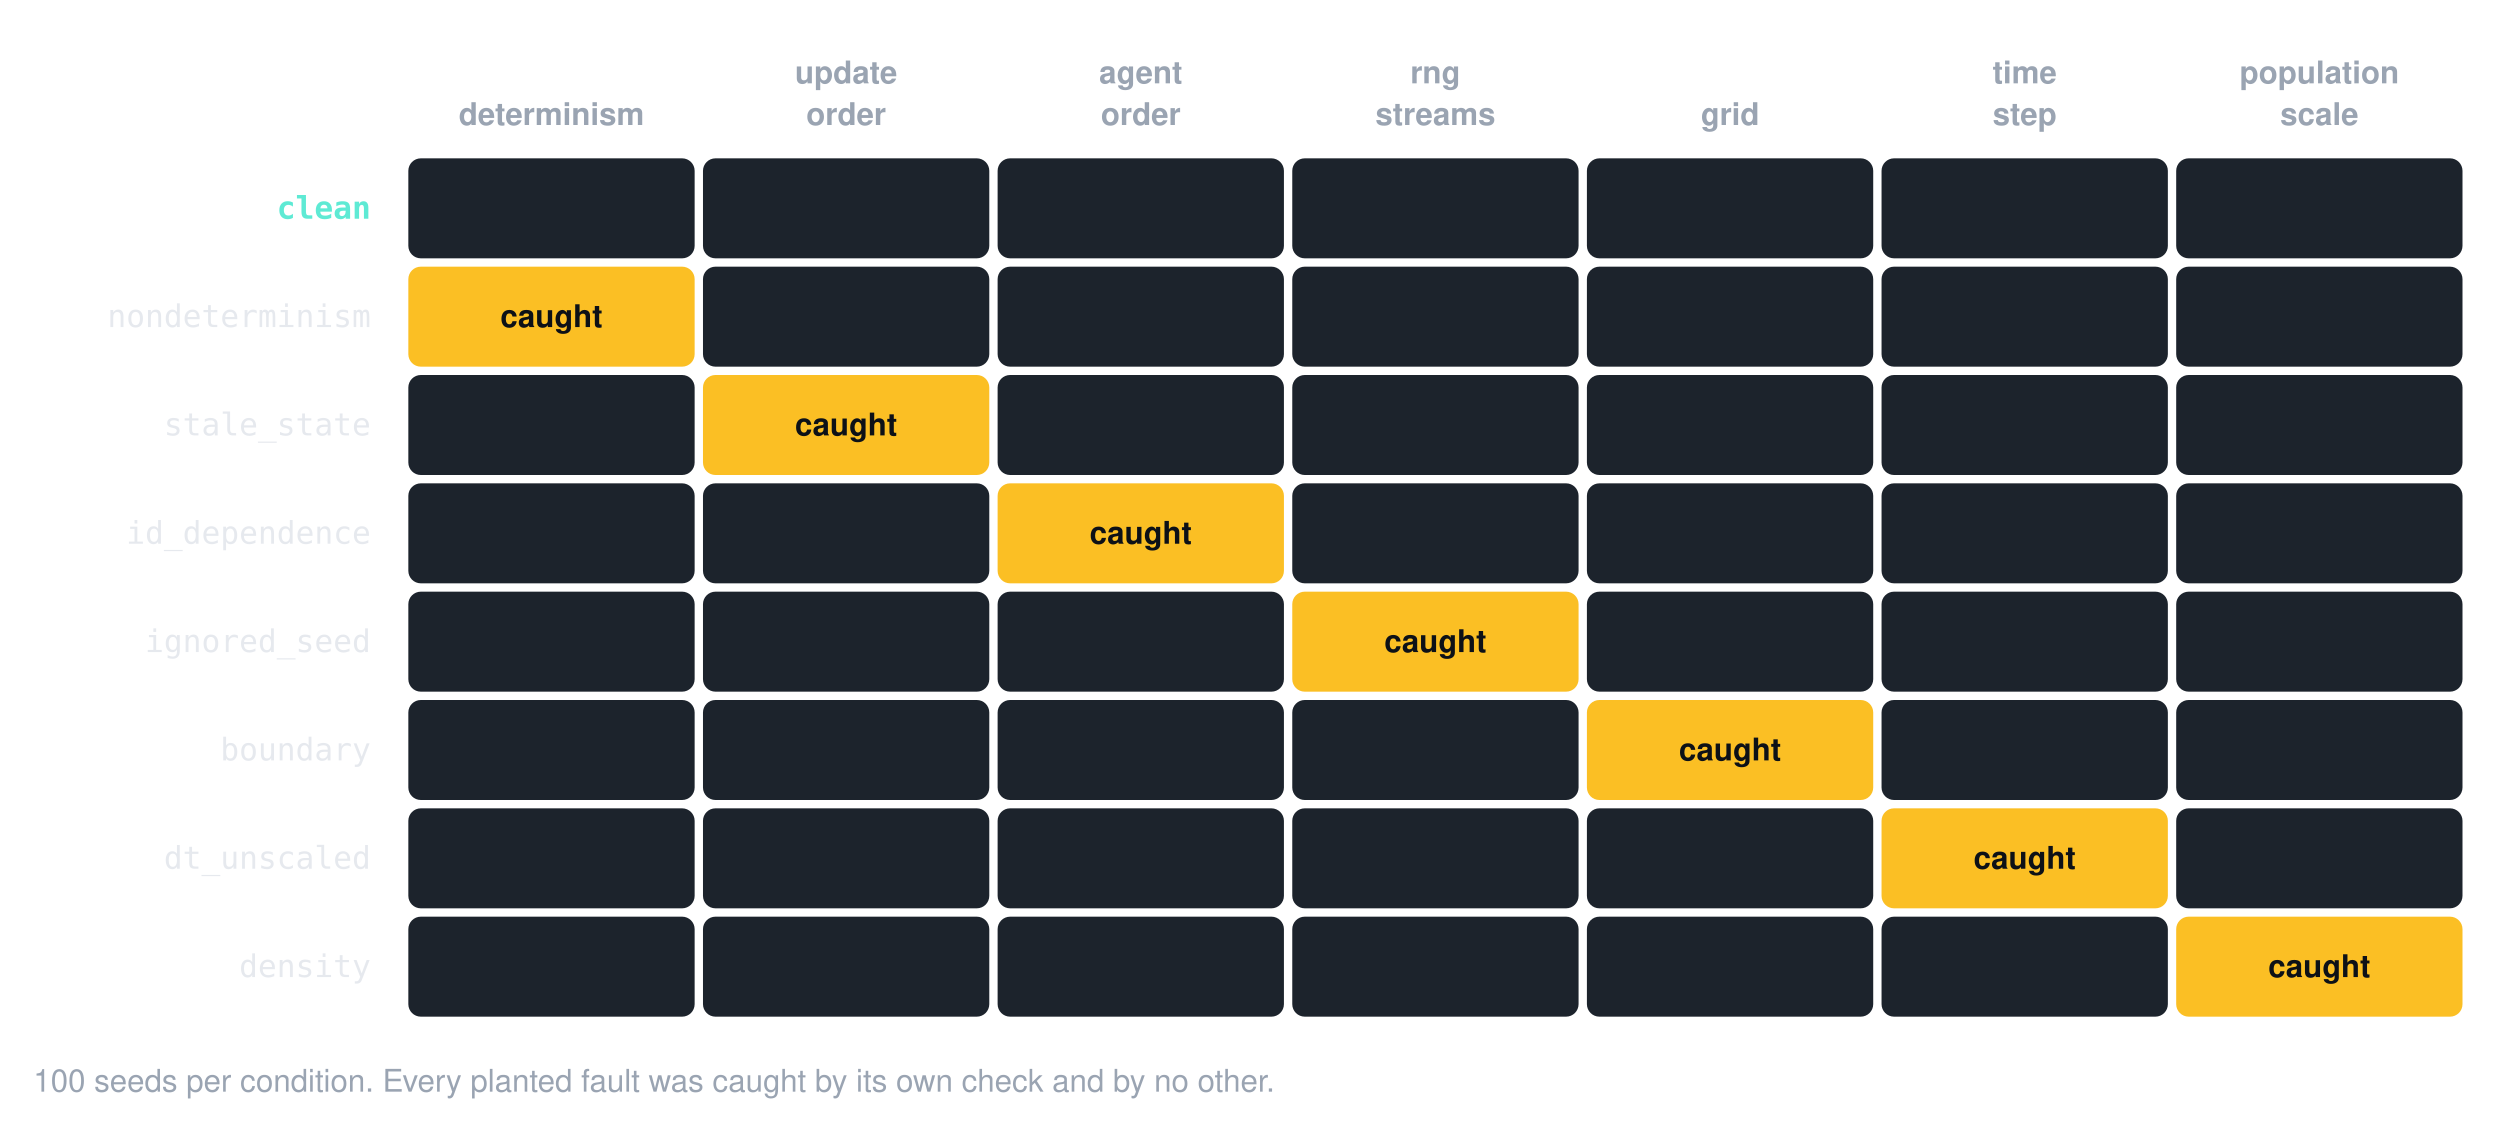
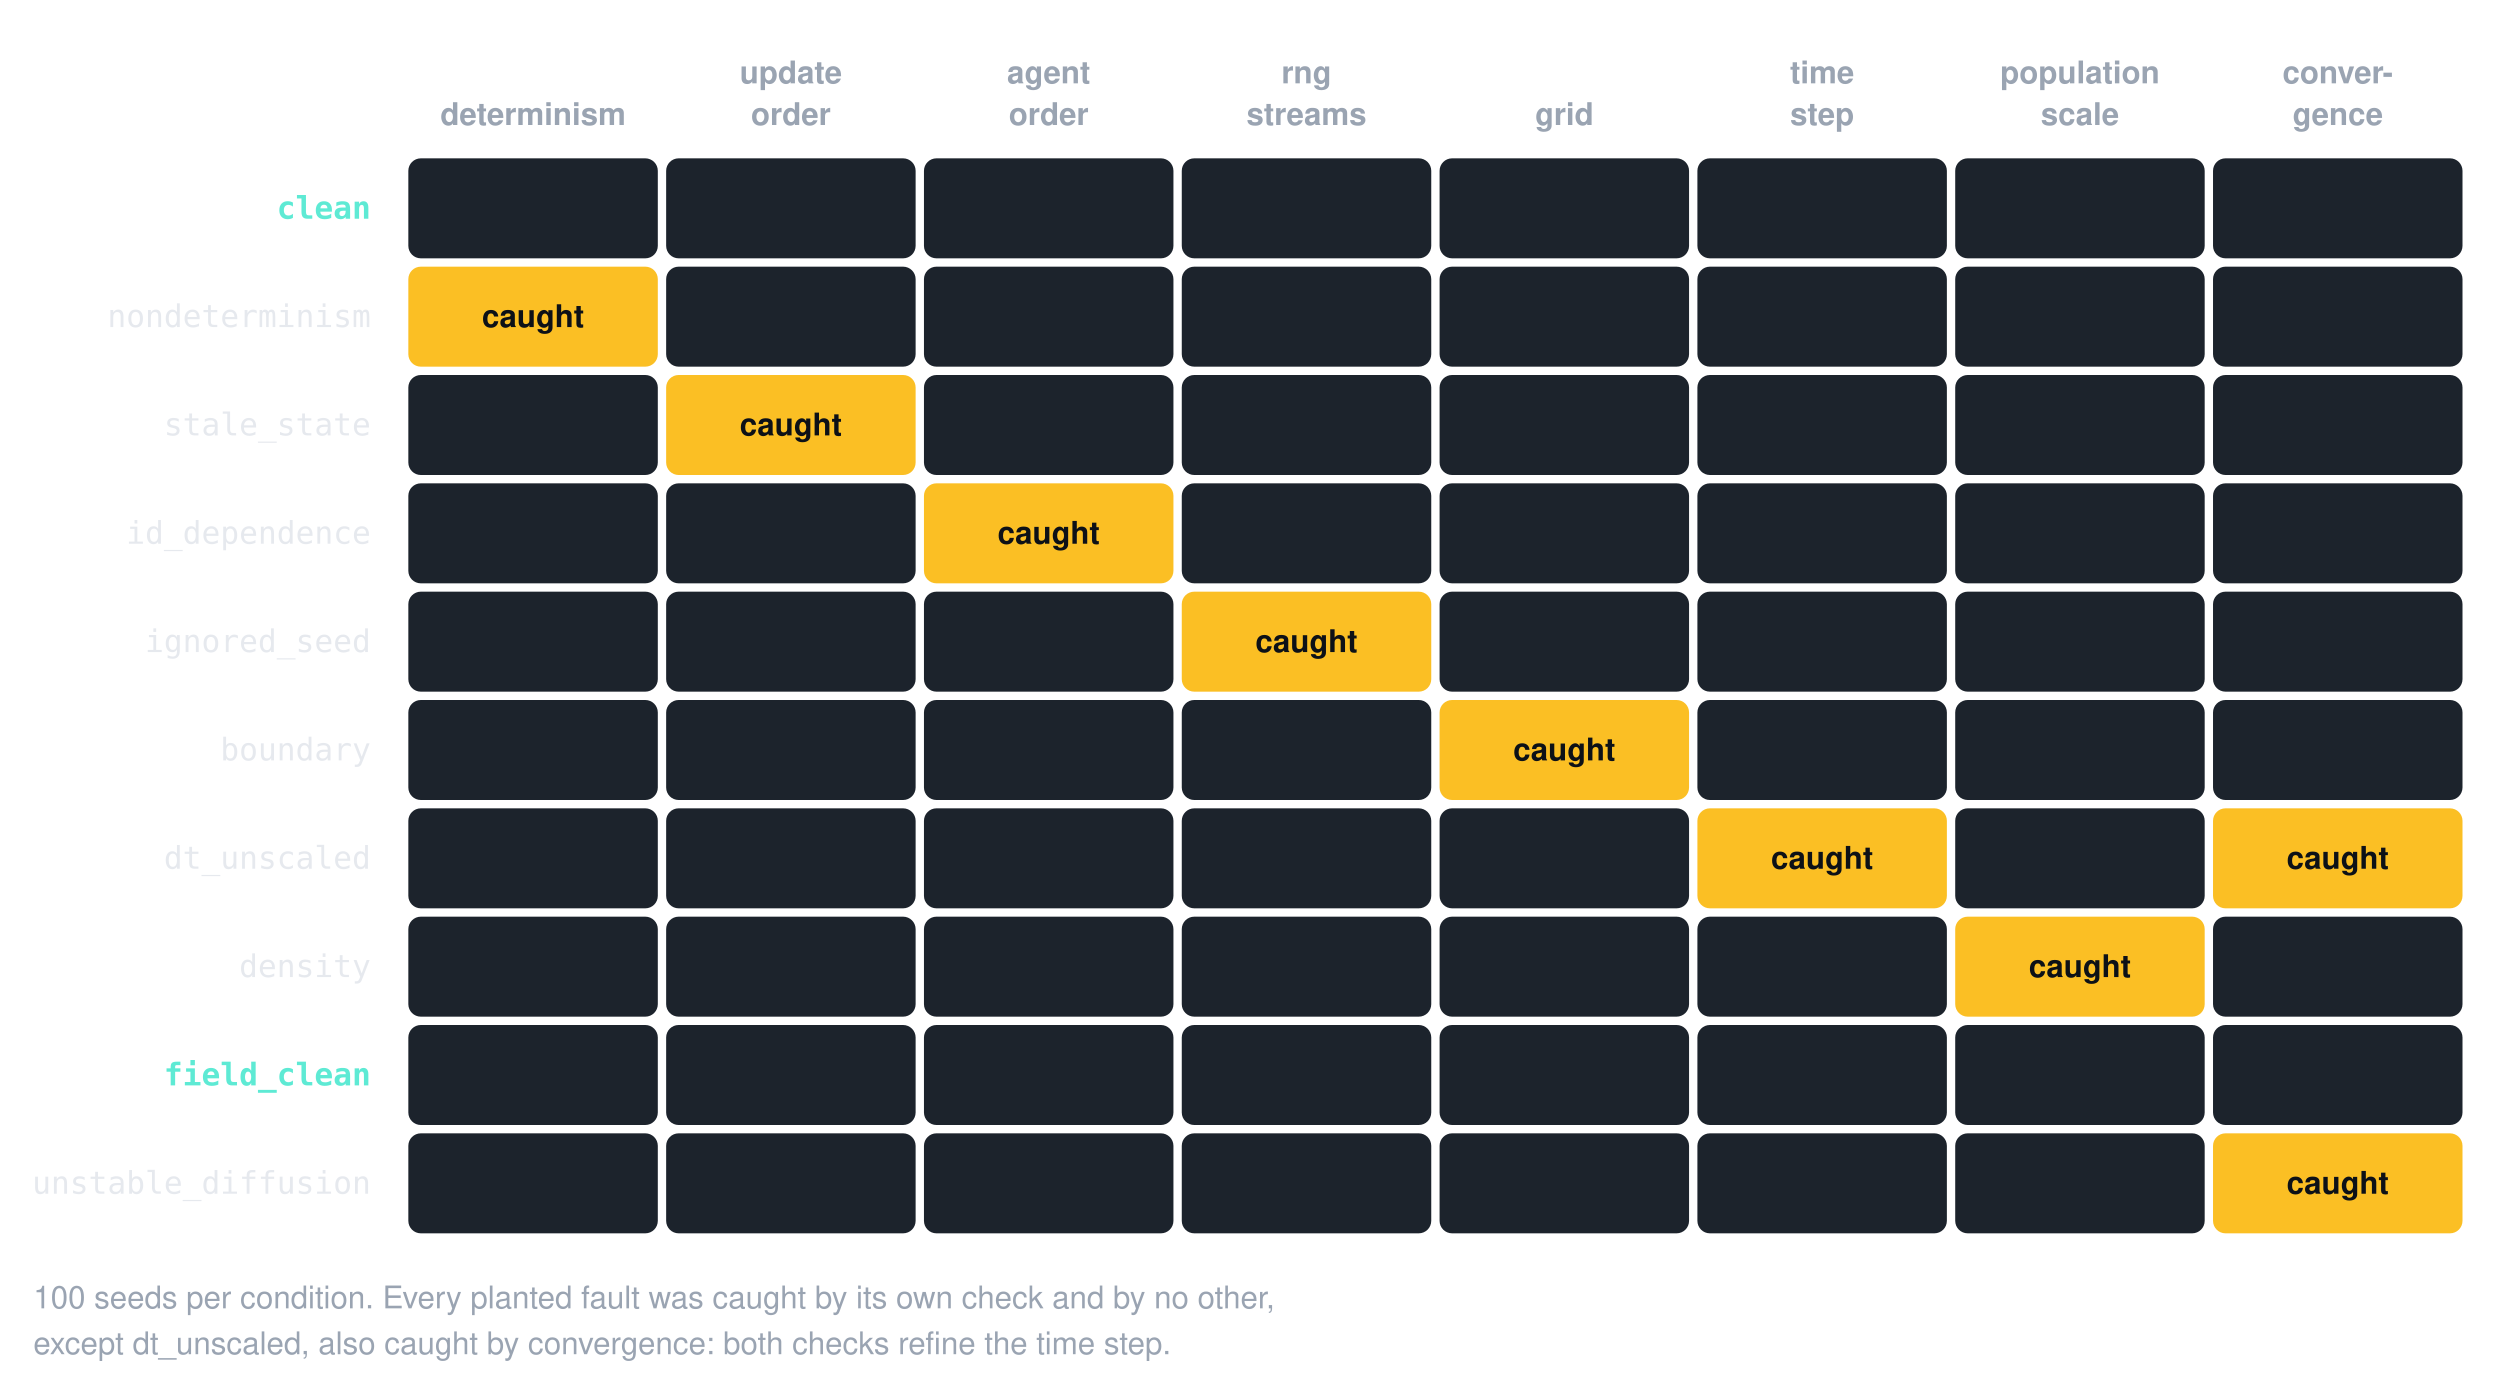
- <svg xmlns="http://www.w3.org/2000/svg" viewBox="0 0 1200 540" width="1200" height="540" role="img" aria-labelledby="t">
-   <text x="264.714" y="60" font-family="-apple-system, BlinkMacSystemFont, 'Segoe UI', Helvetica, Arial, sans-serif" font-size="15" font-weight="600" fill="#9aa4b2" text-anchor="middle">determinism</text>
-   <text x="406.143" y="40" font-family="-apple-system, BlinkMacSystemFont, 'Segoe UI', Helvetica, Arial, sans-serif" font-size="15" font-weight="600" fill="#9aa4b2" text-anchor="middle">update</text>
-   <text x="406.143" y="60" font-family="-apple-system, BlinkMacSystemFont, 'Segoe UI', Helvetica, Arial, sans-serif" font-size="15" font-weight="600" fill="#9aa4b2" text-anchor="middle">order</text>
-   <text x="547.571" y="40" font-family="-apple-system, BlinkMacSystemFont, 'Segoe UI', Helvetica, Arial, sans-serif" font-size="15" font-weight="600" fill="#9aa4b2" text-anchor="middle">agent</text>
-   <text x="547.571" y="60" font-family="-apple-system, BlinkMacSystemFont, 'Segoe UI', Helvetica, Arial, sans-serif" font-size="15" font-weight="600" fill="#9aa4b2" text-anchor="middle">order</text>
-   <text x="689" y="40" font-family="-apple-system, BlinkMacSystemFont, 'Segoe UI', Helvetica, Arial, sans-serif" font-size="15" font-weight="600" fill="#9aa4b2" text-anchor="middle">rng</text>
-   <text x="689" y="60" font-family="-apple-system, BlinkMacSystemFont, 'Segoe UI', Helvetica, Arial, sans-serif" font-size="15" font-weight="600" fill="#9aa4b2" text-anchor="middle">streams</text>
-   <text x="830.429" y="60" font-family="-apple-system, BlinkMacSystemFont, 'Segoe UI', Helvetica, Arial, sans-serif" font-size="15" font-weight="600" fill="#9aa4b2" text-anchor="middle">grid</text>
-   <text x="971.857" y="40" font-family="-apple-system, BlinkMacSystemFont, 'Segoe UI', Helvetica, Arial, sans-serif" font-size="15" font-weight="600" fill="#9aa4b2" text-anchor="middle">time</text>
-   <text x="971.857" y="60" font-family="-apple-system, BlinkMacSystemFont, 'Segoe UI', Helvetica, Arial, sans-serif" font-size="15" font-weight="600" fill="#9aa4b2" text-anchor="middle">step</text>
-   <text x="1113.29" y="40" font-family="-apple-system, BlinkMacSystemFont, 'Segoe UI', Helvetica, Arial, sans-serif" font-size="15" font-weight="600" fill="#9aa4b2" text-anchor="middle">population</text>
-   <text x="1113.29" y="60" font-family="-apple-system, BlinkMacSystemFont, 'Segoe UI', Helvetica, Arial, sans-serif" font-size="15" font-weight="600" fill="#9aa4b2" text-anchor="middle">scale</text>
+ <svg xmlns="http://www.w3.org/2000/svg" viewBox="0 0 1200 666" width="1200" height="666" role="img" aria-labelledby="t">
+   <text x="255.875" y="60" font-family="-apple-system, BlinkMacSystemFont, 'Segoe UI', Helvetica, Arial, sans-serif" font-size="15" font-weight="600" fill="#9aa4b2" text-anchor="middle">determinism</text>
+   <text x="379.625" y="40" font-family="-apple-system, BlinkMacSystemFont, 'Segoe UI', Helvetica, Arial, sans-serif" font-size="15" font-weight="600" fill="#9aa4b2" text-anchor="middle">update</text>
+   <text x="379.625" y="60" font-family="-apple-system, BlinkMacSystemFont, 'Segoe UI', Helvetica, Arial, sans-serif" font-size="15" font-weight="600" fill="#9aa4b2" text-anchor="middle">order</text>
+   <text x="503.375" y="40" font-family="-apple-system, BlinkMacSystemFont, 'Segoe UI', Helvetica, Arial, sans-serif" font-size="15" font-weight="600" fill="#9aa4b2" text-anchor="middle">agent</text>
+   <text x="503.375" y="60" font-family="-apple-system, BlinkMacSystemFont, 'Segoe UI', Helvetica, Arial, sans-serif" font-size="15" font-weight="600" fill="#9aa4b2" text-anchor="middle">order</text>
+   <text x="627.125" y="40" font-family="-apple-system, BlinkMacSystemFont, 'Segoe UI', Helvetica, Arial, sans-serif" font-size="15" font-weight="600" fill="#9aa4b2" text-anchor="middle">rng</text>
+   <text x="627.125" y="60" font-family="-apple-system, BlinkMacSystemFont, 'Segoe UI', Helvetica, Arial, sans-serif" font-size="15" font-weight="600" fill="#9aa4b2" text-anchor="middle">streams</text>
+   <text x="750.875" y="60" font-family="-apple-system, BlinkMacSystemFont, 'Segoe UI', Helvetica, Arial, sans-serif" font-size="15" font-weight="600" fill="#9aa4b2" text-anchor="middle">grid</text>
+   <text x="874.625" y="40" font-family="-apple-system, BlinkMacSystemFont, 'Segoe UI', Helvetica, Arial, sans-serif" font-size="15" font-weight="600" fill="#9aa4b2" text-anchor="middle">time</text>
+   <text x="874.625" y="60" font-family="-apple-system, BlinkMacSystemFont, 'Segoe UI', Helvetica, Arial, sans-serif" font-size="15" font-weight="600" fill="#9aa4b2" text-anchor="middle">step</text>
+   <text x="998.375" y="40" font-family="-apple-system, BlinkMacSystemFont, 'Segoe UI', Helvetica, Arial, sans-serif" font-size="15" font-weight="600" fill="#9aa4b2" text-anchor="middle">population</text>
+   <text x="998.375" y="60" font-family="-apple-system, BlinkMacSystemFont, 'Segoe UI', Helvetica, Arial, sans-serif" font-size="15" font-weight="600" fill="#9aa4b2" text-anchor="middle">scale</text>
+   <text x="1122.12" y="40" font-family="-apple-system, BlinkMacSystemFont, 'Segoe UI', Helvetica, Arial, sans-serif" font-size="15" font-weight="600" fill="#9aa4b2" text-anchor="middle">conver-</text>
+   <text x="1122.12" y="60" font-family="-apple-system, BlinkMacSystemFont, 'Segoe UI', Helvetica, Arial, sans-serif" font-size="15" font-weight="600" fill="#9aa4b2" text-anchor="middle">gence</text>
  <text x="178" y="105" font-family="ui-monospace, SFMono-Regular, Menlo, Consolas, monospace" font-size="15" font-weight="600" fill="#5eead4" text-anchor="end">clean</text>
-   <rect x="196" y="76" width="137.429" height="48" rx="6" fill="#1c232c" />
-   <rect x="337.429" y="76" width="137.429" height="48" rx="6" fill="#1c232c" />
-   <rect x="478.857" y="76" width="137.429" height="48" rx="6" fill="#1c232c" />
-   <rect x="620.286" y="76" width="137.429" height="48" rx="6" fill="#1c232c" />
-   <rect x="761.714" y="76" width="137.429" height="48" rx="6" fill="#1c232c" />
-   <rect x="903.143" y="76" width="137.429" height="48" rx="6" fill="#1c232c" />
-   <rect x="1044.57" y="76" width="137.429" height="48" rx="6" fill="#1c232c" />
+   <rect x="196" y="76" width="119.75" height="48" rx="6" fill="#1c232c" />
+   <rect x="319.75" y="76" width="119.75" height="48" rx="6" fill="#1c232c" />
+   <rect x="443.5" y="76" width="119.75" height="48" rx="6" fill="#1c232c" />
+   <rect x="567.25" y="76" width="119.75" height="48" rx="6" fill="#1c232c" />
+   <rect x="691" y="76" width="119.75" height="48" rx="6" fill="#1c232c" />
+   <rect x="814.75" y="76" width="119.75" height="48" rx="6" fill="#1c232c" />
+   <rect x="938.5" y="76" width="119.75" height="48" rx="6" fill="#1c232c" />
+   <rect x="1062.25" y="76" width="119.75" height="48" rx="6" fill="#1c232c" />
  <text x="178" y="157" font-family="ui-monospace, SFMono-Regular, Menlo, Consolas, monospace" font-size="15" font-weight="400" fill="#e6e9ee" text-anchor="end">nondeterminism</text>
-   <rect x="196" y="128" width="137.429" height="48" rx="6" fill="#fbbf24" />
-   <text x="264.714" y="157" font-family="-apple-system, BlinkMacSystemFont, 'Segoe UI', Helvetica, Arial, sans-serif" font-size="15" font-weight="700" fill="#0d1117" text-anchor="middle">caught</text>
-   <rect x="337.429" y="128" width="137.429" height="48" rx="6" fill="#1c232c" />
-   <rect x="478.857" y="128" width="137.429" height="48" rx="6" fill="#1c232c" />
-   <rect x="620.286" y="128" width="137.429" height="48" rx="6" fill="#1c232c" />
-   <rect x="761.714" y="128" width="137.429" height="48" rx="6" fill="#1c232c" />
-   <rect x="903.143" y="128" width="137.429" height="48" rx="6" fill="#1c232c" />
-   <rect x="1044.57" y="128" width="137.429" height="48" rx="6" fill="#1c232c" />
+   <rect x="196" y="128" width="119.75" height="48" rx="6" fill="#fbbf24" />
+   <text x="255.875" y="157" font-family="-apple-system, BlinkMacSystemFont, 'Segoe UI', Helvetica, Arial, sans-serif" font-size="15" font-weight="700" fill="#0d1117" text-anchor="middle">caught</text>
+   <rect x="319.75" y="128" width="119.75" height="48" rx="6" fill="#1c232c" />
+   <rect x="443.5" y="128" width="119.75" height="48" rx="6" fill="#1c232c" />
+   <rect x="567.25" y="128" width="119.75" height="48" rx="6" fill="#1c232c" />
+   <rect x="691" y="128" width="119.75" height="48" rx="6" fill="#1c232c" />
+   <rect x="814.75" y="128" width="119.75" height="48" rx="6" fill="#1c232c" />
+   <rect x="938.5" y="128" width="119.75" height="48" rx="6" fill="#1c232c" />
+   <rect x="1062.25" y="128" width="119.75" height="48" rx="6" fill="#1c232c" />
  <text x="178" y="209" font-family="ui-monospace, SFMono-Regular, Menlo, Consolas, monospace" font-size="15" font-weight="400" fill="#e6e9ee" text-anchor="end">stale_state</text>
-   <rect x="196" y="180" width="137.429" height="48" rx="6" fill="#1c232c" />
-   <rect x="337.429" y="180" width="137.429" height="48" rx="6" fill="#fbbf24" />
-   <text x="406.143" y="209" font-family="-apple-system, BlinkMacSystemFont, 'Segoe UI', Helvetica, Arial, sans-serif" font-size="15" font-weight="700" fill="#0d1117" text-anchor="middle">caught</text>
-   <rect x="478.857" y="180" width="137.429" height="48" rx="6" fill="#1c232c" />
-   <rect x="620.286" y="180" width="137.429" height="48" rx="6" fill="#1c232c" />
-   <rect x="761.714" y="180" width="137.429" height="48" rx="6" fill="#1c232c" />
-   <rect x="903.143" y="180" width="137.429" height="48" rx="6" fill="#1c232c" />
-   <rect x="1044.57" y="180" width="137.429" height="48" rx="6" fill="#1c232c" />
+   <rect x="196" y="180" width="119.75" height="48" rx="6" fill="#1c232c" />
+   <rect x="319.75" y="180" width="119.75" height="48" rx="6" fill="#fbbf24" />
+   <text x="379.625" y="209" font-family="-apple-system, BlinkMacSystemFont, 'Segoe UI', Helvetica, Arial, sans-serif" font-size="15" font-weight="700" fill="#0d1117" text-anchor="middle">caught</text>
+   <rect x="443.5" y="180" width="119.75" height="48" rx="6" fill="#1c232c" />
+   <rect x="567.25" y="180" width="119.75" height="48" rx="6" fill="#1c232c" />
+   <rect x="691" y="180" width="119.75" height="48" rx="6" fill="#1c232c" />
+   <rect x="814.75" y="180" width="119.75" height="48" rx="6" fill="#1c232c" />
+   <rect x="938.5" y="180" width="119.75" height="48" rx="6" fill="#1c232c" />
+   <rect x="1062.25" y="180" width="119.75" height="48" rx="6" fill="#1c232c" />
  <text x="178" y="261" font-family="ui-monospace, SFMono-Regular, Menlo, Consolas, monospace" font-size="15" font-weight="400" fill="#e6e9ee" text-anchor="end">id_dependence</text>
-   <rect x="196" y="232" width="137.429" height="48" rx="6" fill="#1c232c" />
-   <rect x="337.429" y="232" width="137.429" height="48" rx="6" fill="#1c232c" />
-   <rect x="478.857" y="232" width="137.429" height="48" rx="6" fill="#fbbf24" />
-   <text x="547.571" y="261" font-family="-apple-system, BlinkMacSystemFont, 'Segoe UI', Helvetica, Arial, sans-serif" font-size="15" font-weight="700" fill="#0d1117" text-anchor="middle">caught</text>
-   <rect x="620.286" y="232" width="137.429" height="48" rx="6" fill="#1c232c" />
-   <rect x="761.714" y="232" width="137.429" height="48" rx="6" fill="#1c232c" />
-   <rect x="903.143" y="232" width="137.429" height="48" rx="6" fill="#1c232c" />
-   <rect x="1044.57" y="232" width="137.429" height="48" rx="6" fill="#1c232c" />
+   <rect x="196" y="232" width="119.75" height="48" rx="6" fill="#1c232c" />
+   <rect x="319.75" y="232" width="119.75" height="48" rx="6" fill="#1c232c" />
+   <rect x="443.5" y="232" width="119.75" height="48" rx="6" fill="#fbbf24" />
+   <text x="503.375" y="261" font-family="-apple-system, BlinkMacSystemFont, 'Segoe UI', Helvetica, Arial, sans-serif" font-size="15" font-weight="700" fill="#0d1117" text-anchor="middle">caught</text>
+   <rect x="567.25" y="232" width="119.75" height="48" rx="6" fill="#1c232c" />
+   <rect x="691" y="232" width="119.75" height="48" rx="6" fill="#1c232c" />
+   <rect x="814.75" y="232" width="119.75" height="48" rx="6" fill="#1c232c" />
+   <rect x="938.5" y="232" width="119.75" height="48" rx="6" fill="#1c232c" />
+   <rect x="1062.25" y="232" width="119.75" height="48" rx="6" fill="#1c232c" />
  <text x="178" y="313" font-family="ui-monospace, SFMono-Regular, Menlo, Consolas, monospace" font-size="15" font-weight="400" fill="#e6e9ee" text-anchor="end">ignored_seed</text>
-   <rect x="196" y="284" width="137.429" height="48" rx="6" fill="#1c232c" />
-   <rect x="337.429" y="284" width="137.429" height="48" rx="6" fill="#1c232c" />
-   <rect x="478.857" y="284" width="137.429" height="48" rx="6" fill="#1c232c" />
-   <rect x="620.286" y="284" width="137.429" height="48" rx="6" fill="#fbbf24" />
-   <text x="689" y="313" font-family="-apple-system, BlinkMacSystemFont, 'Segoe UI', Helvetica, Arial, sans-serif" font-size="15" font-weight="700" fill="#0d1117" text-anchor="middle">caught</text>
-   <rect x="761.714" y="284" width="137.429" height="48" rx="6" fill="#1c232c" />
-   <rect x="903.143" y="284" width="137.429" height="48" rx="6" fill="#1c232c" />
-   <rect x="1044.57" y="284" width="137.429" height="48" rx="6" fill="#1c232c" />
+   <rect x="196" y="284" width="119.75" height="48" rx="6" fill="#1c232c" />
+   <rect x="319.75" y="284" width="119.75" height="48" rx="6" fill="#1c232c" />
+   <rect x="443.5" y="284" width="119.75" height="48" rx="6" fill="#1c232c" />
+   <rect x="567.25" y="284" width="119.75" height="48" rx="6" fill="#fbbf24" />
+   <text x="627.125" y="313" font-family="-apple-system, BlinkMacSystemFont, 'Segoe UI', Helvetica, Arial, sans-serif" font-size="15" font-weight="700" fill="#0d1117" text-anchor="middle">caught</text>
+   <rect x="691" y="284" width="119.75" height="48" rx="6" fill="#1c232c" />
+   <rect x="814.75" y="284" width="119.75" height="48" rx="6" fill="#1c232c" />
+   <rect x="938.5" y="284" width="119.75" height="48" rx="6" fill="#1c232c" />
+   <rect x="1062.25" y="284" width="119.75" height="48" rx="6" fill="#1c232c" />
  <text x="178" y="365" font-family="ui-monospace, SFMono-Regular, Menlo, Consolas, monospace" font-size="15" font-weight="400" fill="#e6e9ee" text-anchor="end">boundary</text>
-   <rect x="196" y="336" width="137.429" height="48" rx="6" fill="#1c232c" />
-   <rect x="337.429" y="336" width="137.429" height="48" rx="6" fill="#1c232c" />
-   <rect x="478.857" y="336" width="137.429" height="48" rx="6" fill="#1c232c" />
-   <rect x="620.286" y="336" width="137.429" height="48" rx="6" fill="#1c232c" />
-   <rect x="761.714" y="336" width="137.429" height="48" rx="6" fill="#fbbf24" />
-   <text x="830.429" y="365" font-family="-apple-system, BlinkMacSystemFont, 'Segoe UI', Helvetica, Arial, sans-serif" font-size="15" font-weight="700" fill="#0d1117" text-anchor="middle">caught</text>
-   <rect x="903.143" y="336" width="137.429" height="48" rx="6" fill="#1c232c" />
-   <rect x="1044.57" y="336" width="137.429" height="48" rx="6" fill="#1c232c" />
+   <rect x="196" y="336" width="119.75" height="48" rx="6" fill="#1c232c" />
+   <rect x="319.75" y="336" width="119.75" height="48" rx="6" fill="#1c232c" />
+   <rect x="443.5" y="336" width="119.75" height="48" rx="6" fill="#1c232c" />
+   <rect x="567.25" y="336" width="119.75" height="48" rx="6" fill="#1c232c" />
+   <rect x="691" y="336" width="119.75" height="48" rx="6" fill="#fbbf24" />
+   <text x="750.875" y="365" font-family="-apple-system, BlinkMacSystemFont, 'Segoe UI', Helvetica, Arial, sans-serif" font-size="15" font-weight="700" fill="#0d1117" text-anchor="middle">caught</text>
+   <rect x="814.75" y="336" width="119.75" height="48" rx="6" fill="#1c232c" />
+   <rect x="938.5" y="336" width="119.75" height="48" rx="6" fill="#1c232c" />
+   <rect x="1062.25" y="336" width="119.75" height="48" rx="6" fill="#1c232c" />
  <text x="178" y="417" font-family="ui-monospace, SFMono-Regular, Menlo, Consolas, monospace" font-size="15" font-weight="400" fill="#e6e9ee" text-anchor="end">dt_unscaled</text>
-   <rect x="196" y="388" width="137.429" height="48" rx="6" fill="#1c232c" />
-   <rect x="337.429" y="388" width="137.429" height="48" rx="6" fill="#1c232c" />
-   <rect x="478.857" y="388" width="137.429" height="48" rx="6" fill="#1c232c" />
-   <rect x="620.286" y="388" width="137.429" height="48" rx="6" fill="#1c232c" />
-   <rect x="761.714" y="388" width="137.429" height="48" rx="6" fill="#1c232c" />
-   <rect x="903.143" y="388" width="137.429" height="48" rx="6" fill="#fbbf24" />
-   <text x="971.857" y="417" font-family="-apple-system, BlinkMacSystemFont, 'Segoe UI', Helvetica, Arial, sans-serif" font-size="15" font-weight="700" fill="#0d1117" text-anchor="middle">caught</text>
-   <rect x="1044.57" y="388" width="137.429" height="48" rx="6" fill="#1c232c" />
+   <rect x="196" y="388" width="119.75" height="48" rx="6" fill="#1c232c" />
+   <rect x="319.75" y="388" width="119.75" height="48" rx="6" fill="#1c232c" />
+   <rect x="443.5" y="388" width="119.75" height="48" rx="6" fill="#1c232c" />
+   <rect x="567.25" y="388" width="119.75" height="48" rx="6" fill="#1c232c" />
+   <rect x="691" y="388" width="119.75" height="48" rx="6" fill="#1c232c" />
+   <rect x="814.75" y="388" width="119.75" height="48" rx="6" fill="#fbbf24" />
+   <text x="874.625" y="417" font-family="-apple-system, BlinkMacSystemFont, 'Segoe UI', Helvetica, Arial, sans-serif" font-size="15" font-weight="700" fill="#0d1117" text-anchor="middle">caught</text>
+   <rect x="938.5" y="388" width="119.75" height="48" rx="6" fill="#1c232c" />
+   <rect x="1062.25" y="388" width="119.75" height="48" rx="6" fill="#fbbf24" />
+   <text x="1122.12" y="417" font-family="-apple-system, BlinkMacSystemFont, 'Segoe UI', Helvetica, Arial, sans-serif" font-size="15" font-weight="700" fill="#0d1117" text-anchor="middle">caught</text>
  <text x="178" y="469" font-family="ui-monospace, SFMono-Regular, Menlo, Consolas, monospace" font-size="15" font-weight="400" fill="#e6e9ee" text-anchor="end">density</text>
-   <rect x="196" y="440" width="137.429" height="48" rx="6" fill="#1c232c" />
-   <rect x="337.429" y="440" width="137.429" height="48" rx="6" fill="#1c232c" />
-   <rect x="478.857" y="440" width="137.429" height="48" rx="6" fill="#1c232c" />
-   <rect x="620.286" y="440" width="137.429" height="48" rx="6" fill="#1c232c" />
-   <rect x="761.714" y="440" width="137.429" height="48" rx="6" fill="#1c232c" />
-   <rect x="903.143" y="440" width="137.429" height="48" rx="6" fill="#1c232c" />
-   <rect x="1044.57" y="440" width="137.429" height="48" rx="6" fill="#fbbf24" />
-   <text x="1113.29" y="469" font-family="-apple-system, BlinkMacSystemFont, 'Segoe UI', Helvetica, Arial, sans-serif" font-size="15" font-weight="700" fill="#0d1117" text-anchor="middle">caught</text>
-   <text x="16" y="524" font-family="-apple-system, BlinkMacSystemFont, 'Segoe UI', Helvetica, Arial, sans-serif" font-size="15" font-weight="400" fill="#9aa4b2" text-anchor="start">100 seeds per condition. Every planted fault was caught by its own check and by no other.</text>
+   <rect x="196" y="440" width="119.75" height="48" rx="6" fill="#1c232c" />
+   <rect x="319.75" y="440" width="119.75" height="48" rx="6" fill="#1c232c" />
+   <rect x="443.5" y="440" width="119.75" height="48" rx="6" fill="#1c232c" />
+   <rect x="567.25" y="440" width="119.75" height="48" rx="6" fill="#1c232c" />
+   <rect x="691" y="440" width="119.75" height="48" rx="6" fill="#1c232c" />
+   <rect x="814.75" y="440" width="119.75" height="48" rx="6" fill="#1c232c" />
+   <rect x="938.5" y="440" width="119.75" height="48" rx="6" fill="#fbbf24" />
+   <text x="998.375" y="469" font-family="-apple-system, BlinkMacSystemFont, 'Segoe UI', Helvetica, Arial, sans-serif" font-size="15" font-weight="700" fill="#0d1117" text-anchor="middle">caught</text>
+   <rect x="1062.25" y="440" width="119.75" height="48" rx="6" fill="#1c232c" />
+   <text x="178" y="521" font-family="ui-monospace, SFMono-Regular, Menlo, Consolas, monospace" font-size="15" font-weight="600" fill="#5eead4" text-anchor="end">field_clean</text>
+   <rect x="196" y="492" width="119.75" height="48" rx="6" fill="#1c232c" />
+   <rect x="319.75" y="492" width="119.75" height="48" rx="6" fill="#1c232c" />
+   <rect x="443.5" y="492" width="119.75" height="48" rx="6" fill="#1c232c" />
+   <rect x="567.25" y="492" width="119.75" height="48" rx="6" fill="#1c232c" />
+   <rect x="691" y="492" width="119.75" height="48" rx="6" fill="#1c232c" />
+   <rect x="814.75" y="492" width="119.75" height="48" rx="6" fill="#1c232c" />
+   <rect x="938.5" y="492" width="119.75" height="48" rx="6" fill="#1c232c" />
+   <rect x="1062.25" y="492" width="119.75" height="48" rx="6" fill="#1c232c" />
+   <text x="178" y="573" font-family="ui-monospace, SFMono-Regular, Menlo, Consolas, monospace" font-size="15" font-weight="400" fill="#e6e9ee" text-anchor="end">unstable_diffusion</text>
+   <rect x="196" y="544" width="119.75" height="48" rx="6" fill="#1c232c" />
+   <rect x="319.75" y="544" width="119.75" height="48" rx="6" fill="#1c232c" />
+   <rect x="443.5" y="544" width="119.75" height="48" rx="6" fill="#1c232c" />
+   <rect x="567.25" y="544" width="119.75" height="48" rx="6" fill="#1c232c" />
+   <rect x="691" y="544" width="119.75" height="48" rx="6" fill="#1c232c" />
+   <rect x="814.75" y="544" width="119.75" height="48" rx="6" fill="#1c232c" />
+   <rect x="938.5" y="544" width="119.75" height="48" rx="6" fill="#1c232c" />
+   <rect x="1062.25" y="544" width="119.75" height="48" rx="6" fill="#fbbf24" />
+   <text x="1122.12" y="573" font-family="-apple-system, BlinkMacSystemFont, 'Segoe UI', Helvetica, Arial, sans-serif" font-size="15" font-weight="700" fill="#0d1117" text-anchor="middle">caught</text>
+   <text x="16" y="628" font-family="-apple-system, BlinkMacSystemFont, 'Segoe UI', Helvetica, Arial, sans-serif" font-size="15" font-weight="400" fill="#9aa4b2" text-anchor="start">100 seeds per condition. Every planted fault was caught by its own check and by no other,</text>
+   <text x="16" y="650" font-family="-apple-system, BlinkMacSystemFont, 'Segoe UI', Helvetica, Arial, sans-serif" font-size="15" font-weight="400" fill="#9aa4b2" text-anchor="start">except dt_unscaled, also caught by convergence: both checks refine the time step.</text>
</svg>
